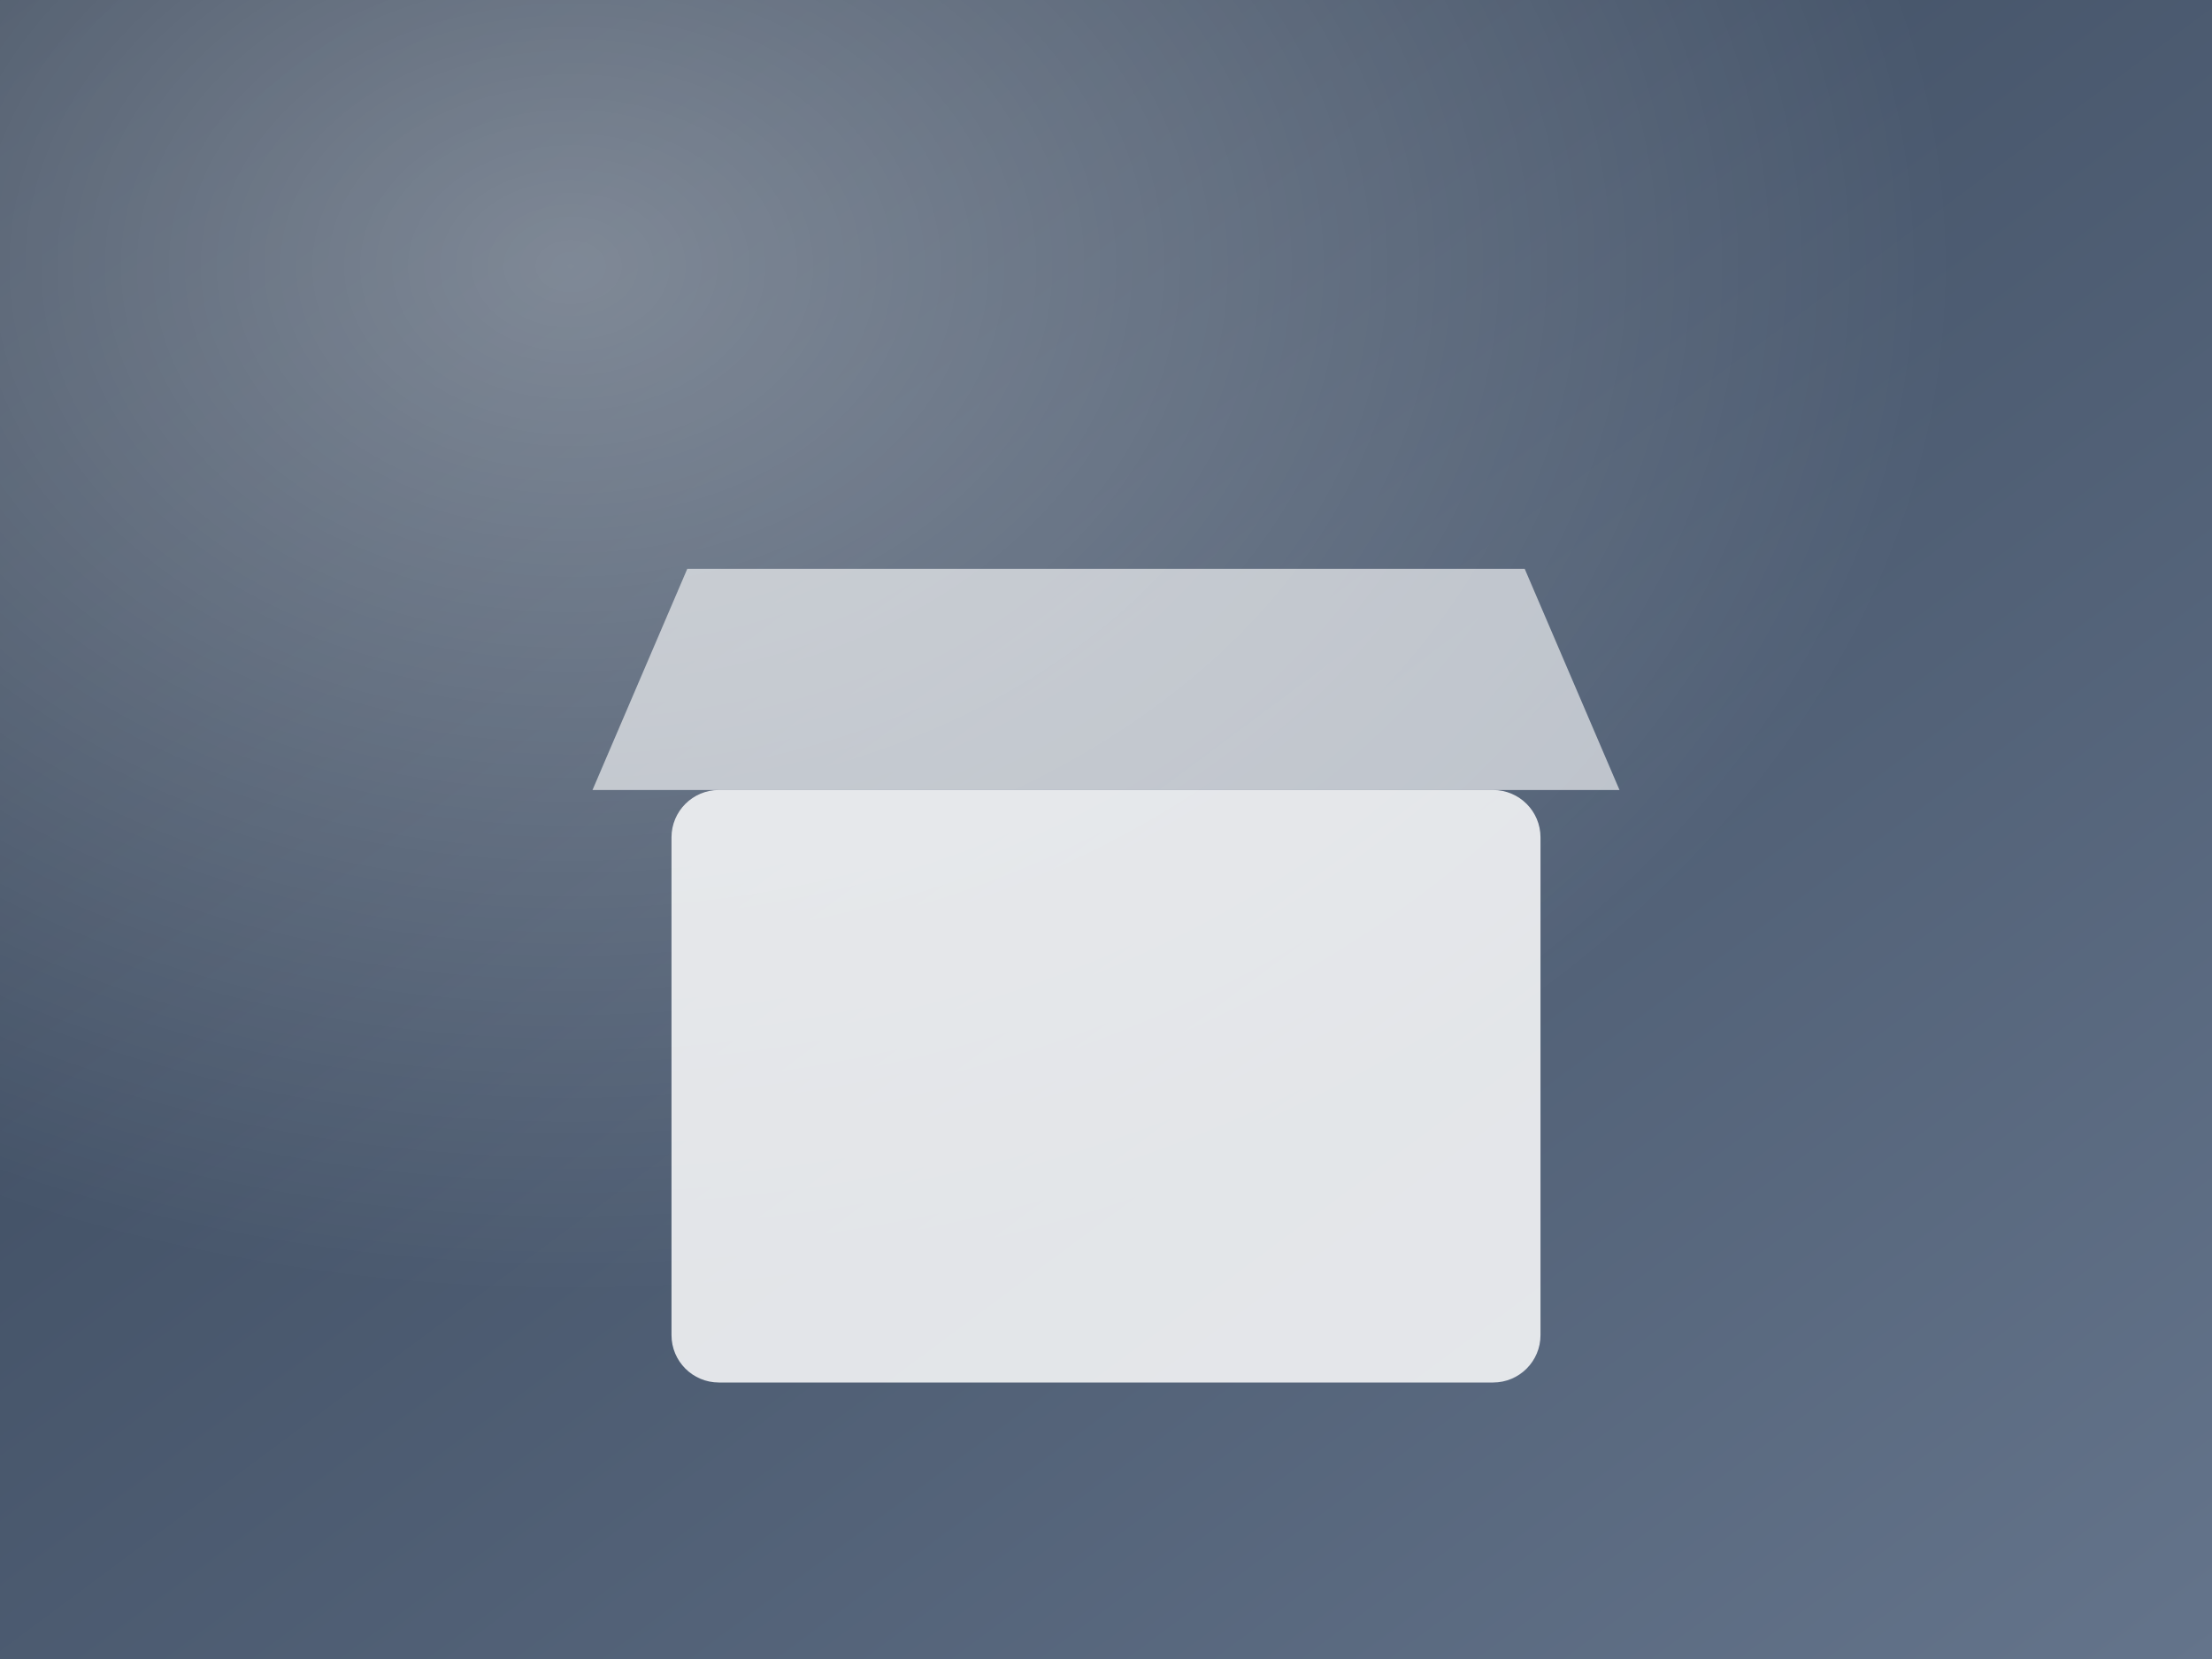
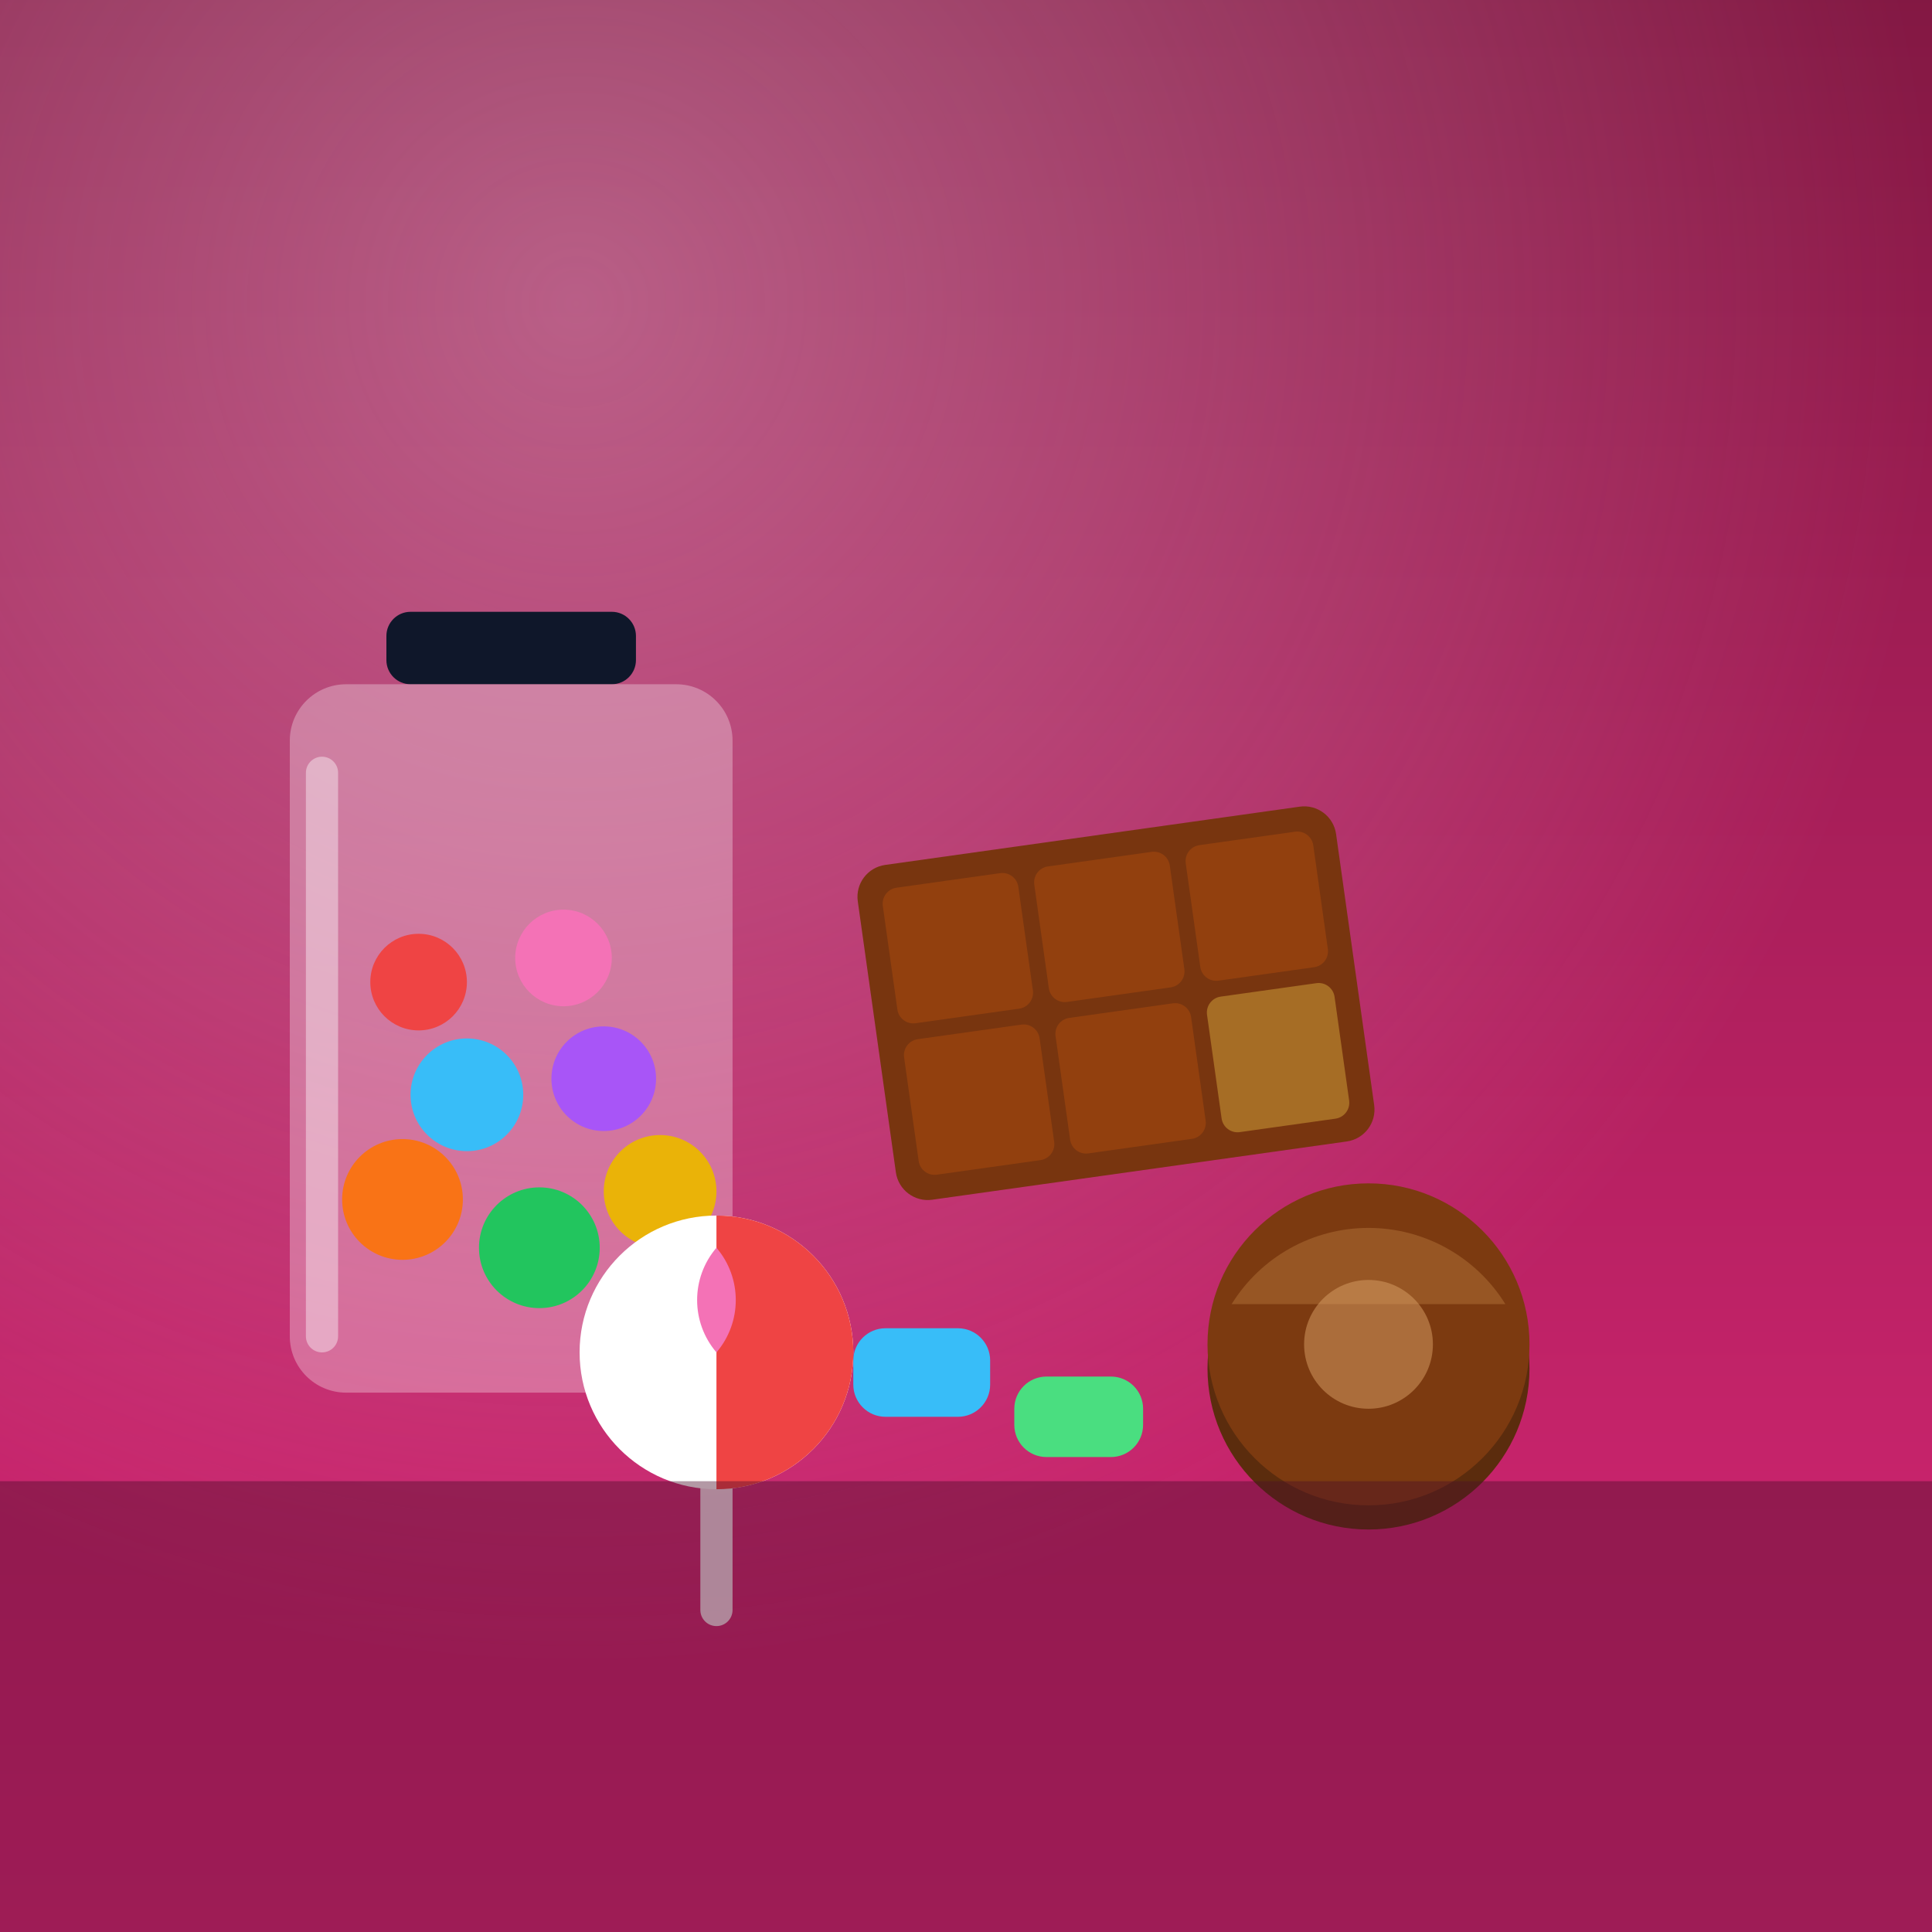
- <svg xmlns="http://www.w3.org/2000/svg" viewBox="0 0 560 420" width="560" height="420" role="img">
+ <svg xmlns="http://www.w3.org/2000/svg" viewBox="0 0 480 480" width="480" height="480" role="img">
  <defs>
-     <linearGradient id="g" x1="0" y1="0" x2="1" y2="1">
-       <stop offset="0" stop-color="#334155" />
-       <stop offset="1" stop-color="#64748B" />
+     <linearGradient id="kio-fondo" x1="0" y1="0" x2="0" y2="1">
+       <stop offset="0" stop-color="#831843" />
+       <stop offset="1" stop-color="#DB2777" />
    </linearGradient>
-     <radialGradient id="s" cx="26%" cy="16%" r="62%">
-       <stop offset="0" stop-color="#fff" stop-opacity=".34" />
-       <stop offset="1" stop-color="#fff" stop-opacity="0" />
+     <radialGradient id="kio-luz" cx="30%" cy="16%" r="70%">
+       <stop offset="0" stop-color="#FBCFE8" stop-opacity=".38" />
+       <stop offset="1" stop-color="#FBCFE8" stop-opacity="0" />
    </radialGradient>
  </defs>
-   <rect width="560" height="420" fill="url(#g)" />
-   <rect width="560" height="420" fill="url(#s)" />
-   <g opacity=".95">
-     <rect x="170" y="200" width="220" height="150" rx="12" fill="#FFFFFF" opacity=".88" />
-     <path d="M150 200h260l-24-56H174z" fill="#FFFFFF" opacity=".65" />
+   <rect width="480" height="480" fill="url(#kio-fondo)" />
+   <rect width="480" height="480" fill="url(#kio-luz)" />
+   <g transform="translate(78 168)">
+     <rect x="18" y="-16" width="62" height="18" rx="6" fill="#0F172A" />
+     <path d="M8 2h82a14 14 0 0 1 14 14v148a14 14 0 0 1-14 14H8a14 14 0 0 1-14-14V16A14 14 0 0 1 8 2z" fill="#FFFFFF" opacity=".3" />
+     <g>
+       <circle cx="22" cy="130" r="15" fill="#F97316" />
+       <circle cx="56" cy="142" r="15" fill="#22C55E" />
+       <circle cx="86" cy="128" r="14" fill="#EAB308" />
+       <circle cx="38" cy="104" r="14" fill="#38BDF8" />
+       <circle cx="72" cy="100" r="13" fill="#A855F7" />
+       <circle cx="26" cy="76" r="12" fill="#EF4444" />
+       <circle cx="62" cy="70" r="12" fill="#F472B6" />
+     </g>
+     <path d="M2 24v140" stroke="#FFFFFF" stroke-opacity=".4" stroke-width="8" stroke-linecap="round" />
  </g>
+   <g transform="translate(212 216) rotate(-8)">
+     <rect x="0" y="0" width="120" height="84" rx="8" fill="#78350F" />
+     <g fill="#92400E">
+       <rect x="6" y="6" width="34" height="34" rx="4" />
+       <rect x="44" y="6" width="34" height="34" rx="4" />
+       <rect x="82" y="6" width="32" height="34" rx="4" />
+       <rect x="6" y="44" width="34" height="34" rx="4" />
+       <rect x="44" y="44" width="34" height="34" rx="4" />
+     </g>
+     <rect x="82" y="44" width="32" height="34" rx="4" fill="#FCD34D" opacity=".35" />
+   </g>
+   <g transform="translate(300 300)">
+     <circle cx="40" cy="40" r="40" fill="#5B2C0D" />
+     <circle cx="40" cy="34" r="40" fill="#7C3A10" />
+     <path d="M6 24a40 40 0 0 1 68 0z" fill="#C88A4A" opacity=".35" />
+     <circle cx="40" cy="34" r="16" fill="#D9A066" opacity=".5" />
+   </g>
+   <g transform="translate(140 300)">
+     <rect x="34" y="34" width="8" height="70" rx="4" fill="#FFFFFF" opacity=".85" />
+     <circle cx="38" cy="36" r="34" fill="#FFFFFF" />
+     <path d="M38 36m0-34a34 34 0 0 1 0 68" fill="#EF4444" />
+     <path d="M38 36a20 20 0 0 0 0-26 20 20 0 0 0 0 26z" fill="#F472B6" />
+   </g>
+   <g>
+     <rect x="212" y="330" width="34" height="22" rx="8" fill="#38BDF8" />
+     <rect x="252" y="342" width="32" height="20" rx="8" fill="#4ADE80" />
+   </g>
+   <rect y="368" width="480" height="112" fill="#4A0B29" opacity=".42" />
</svg>
